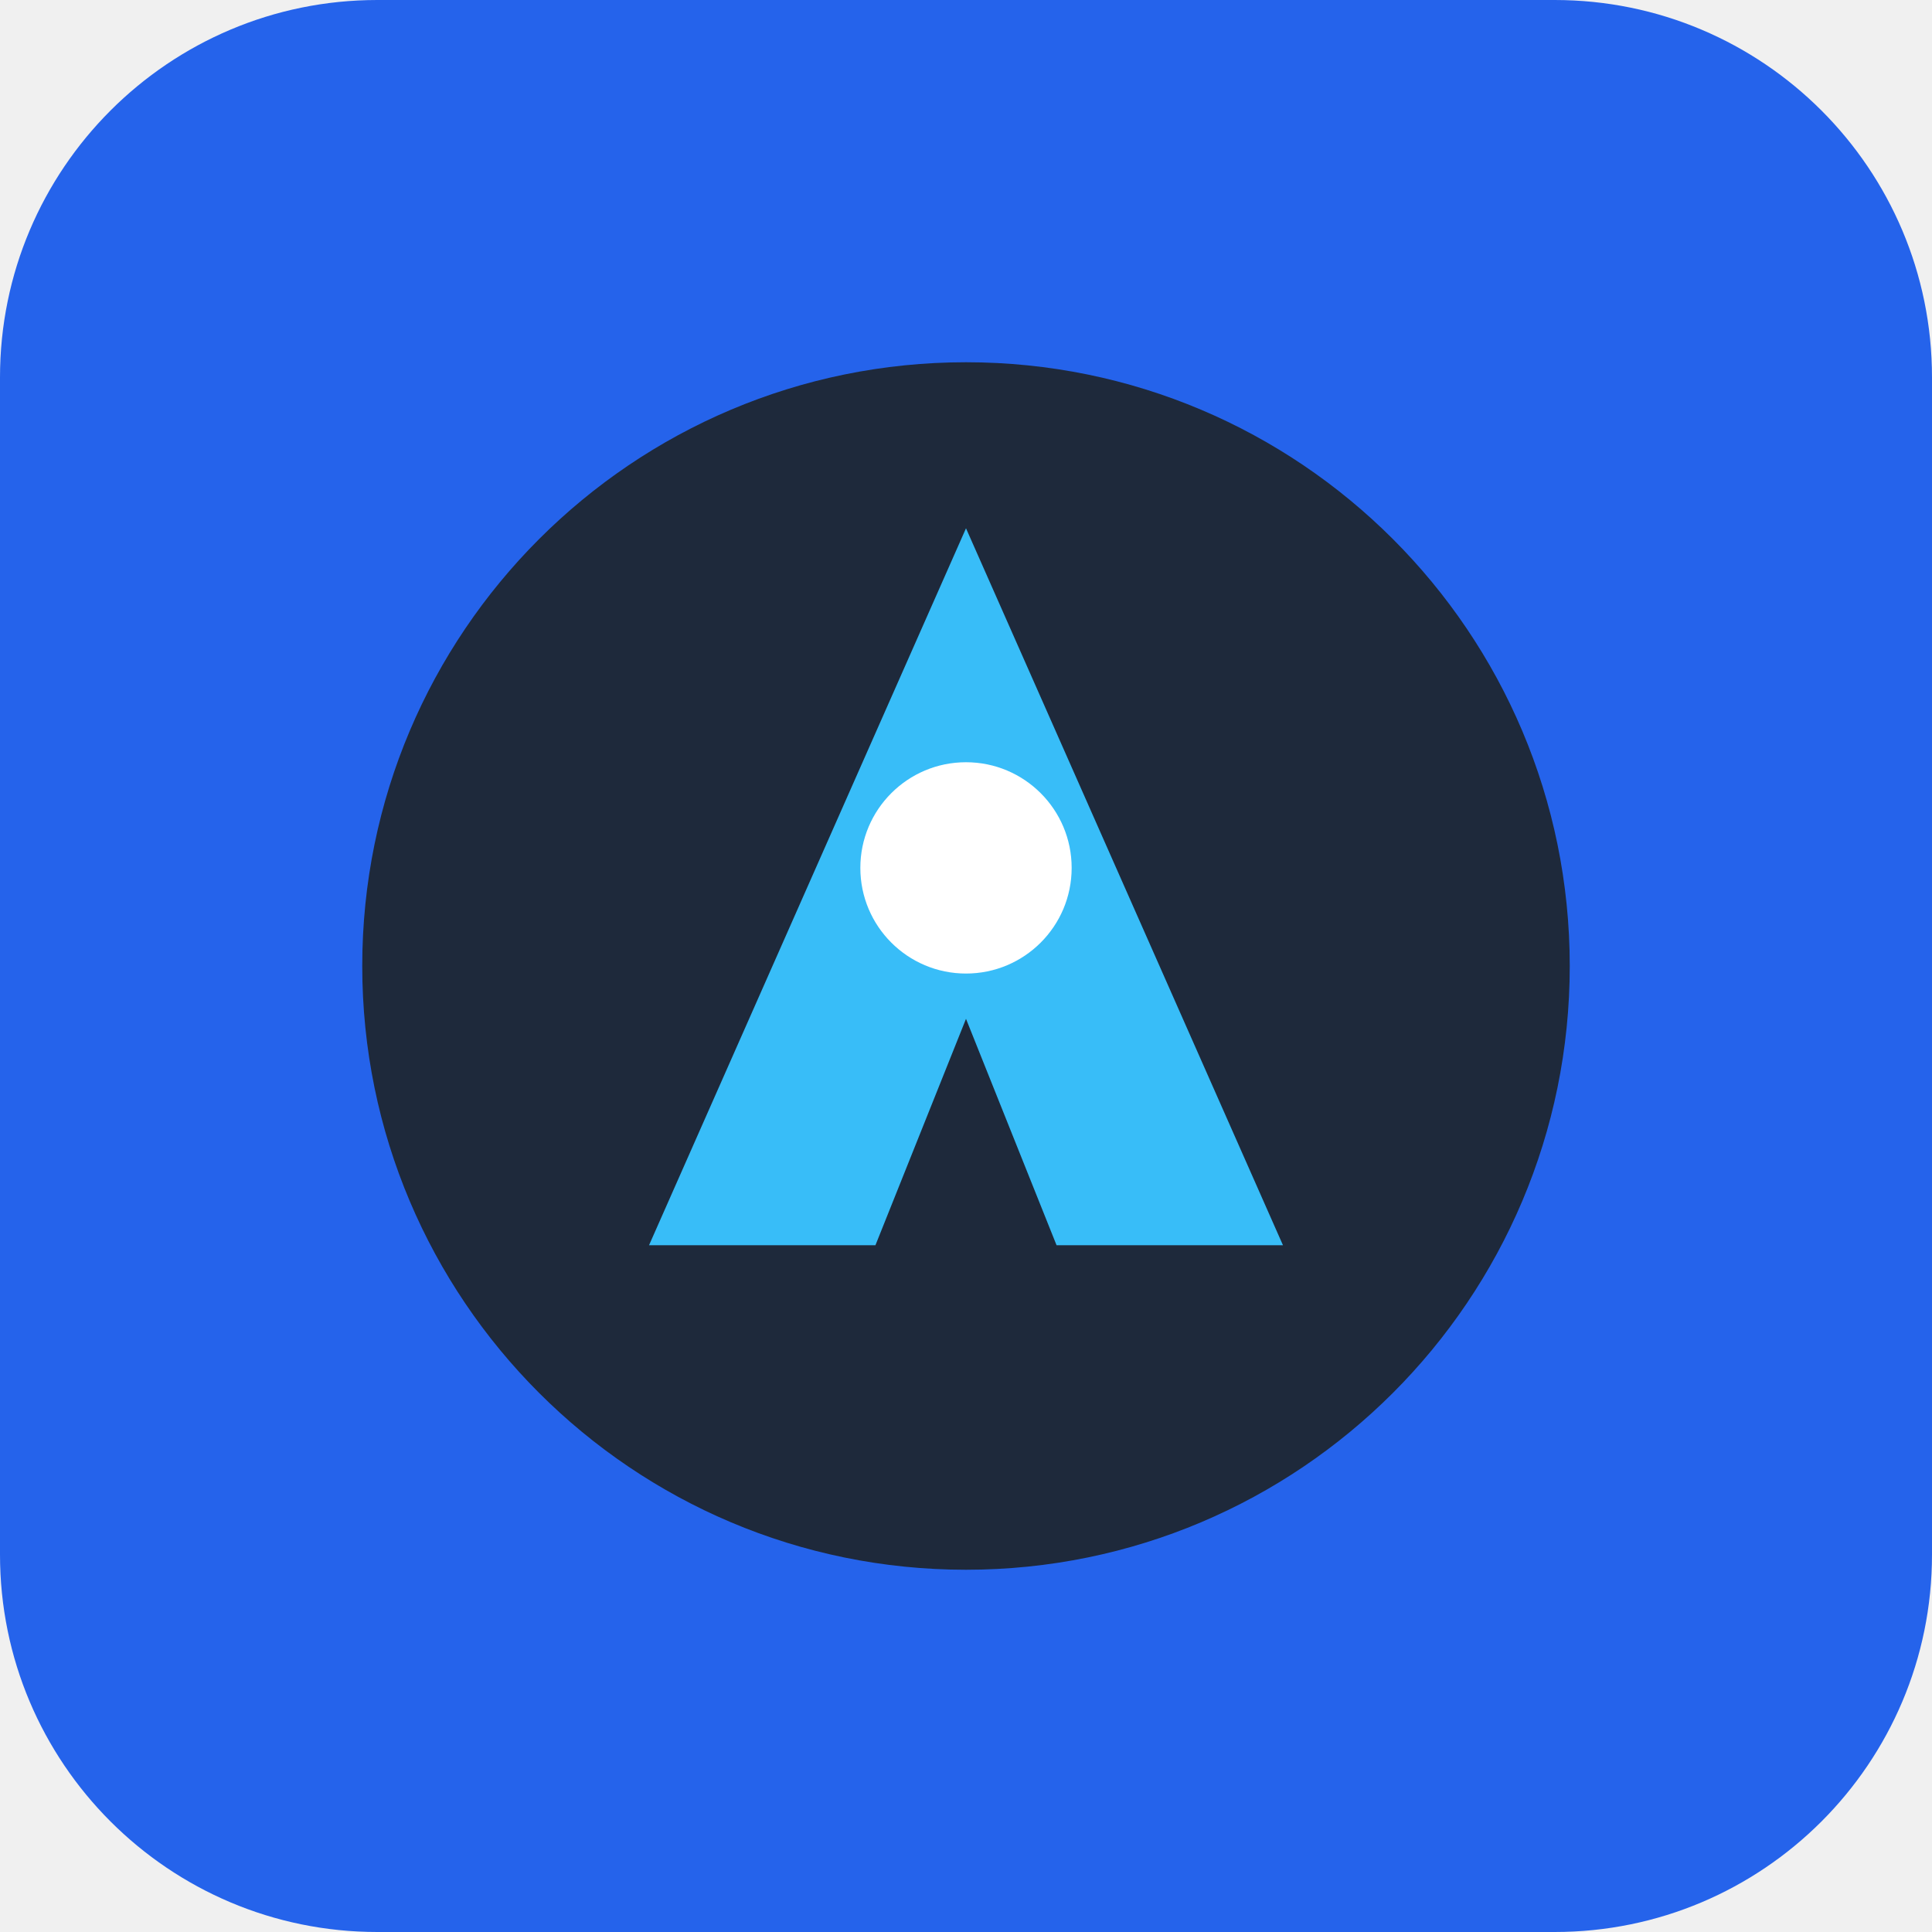
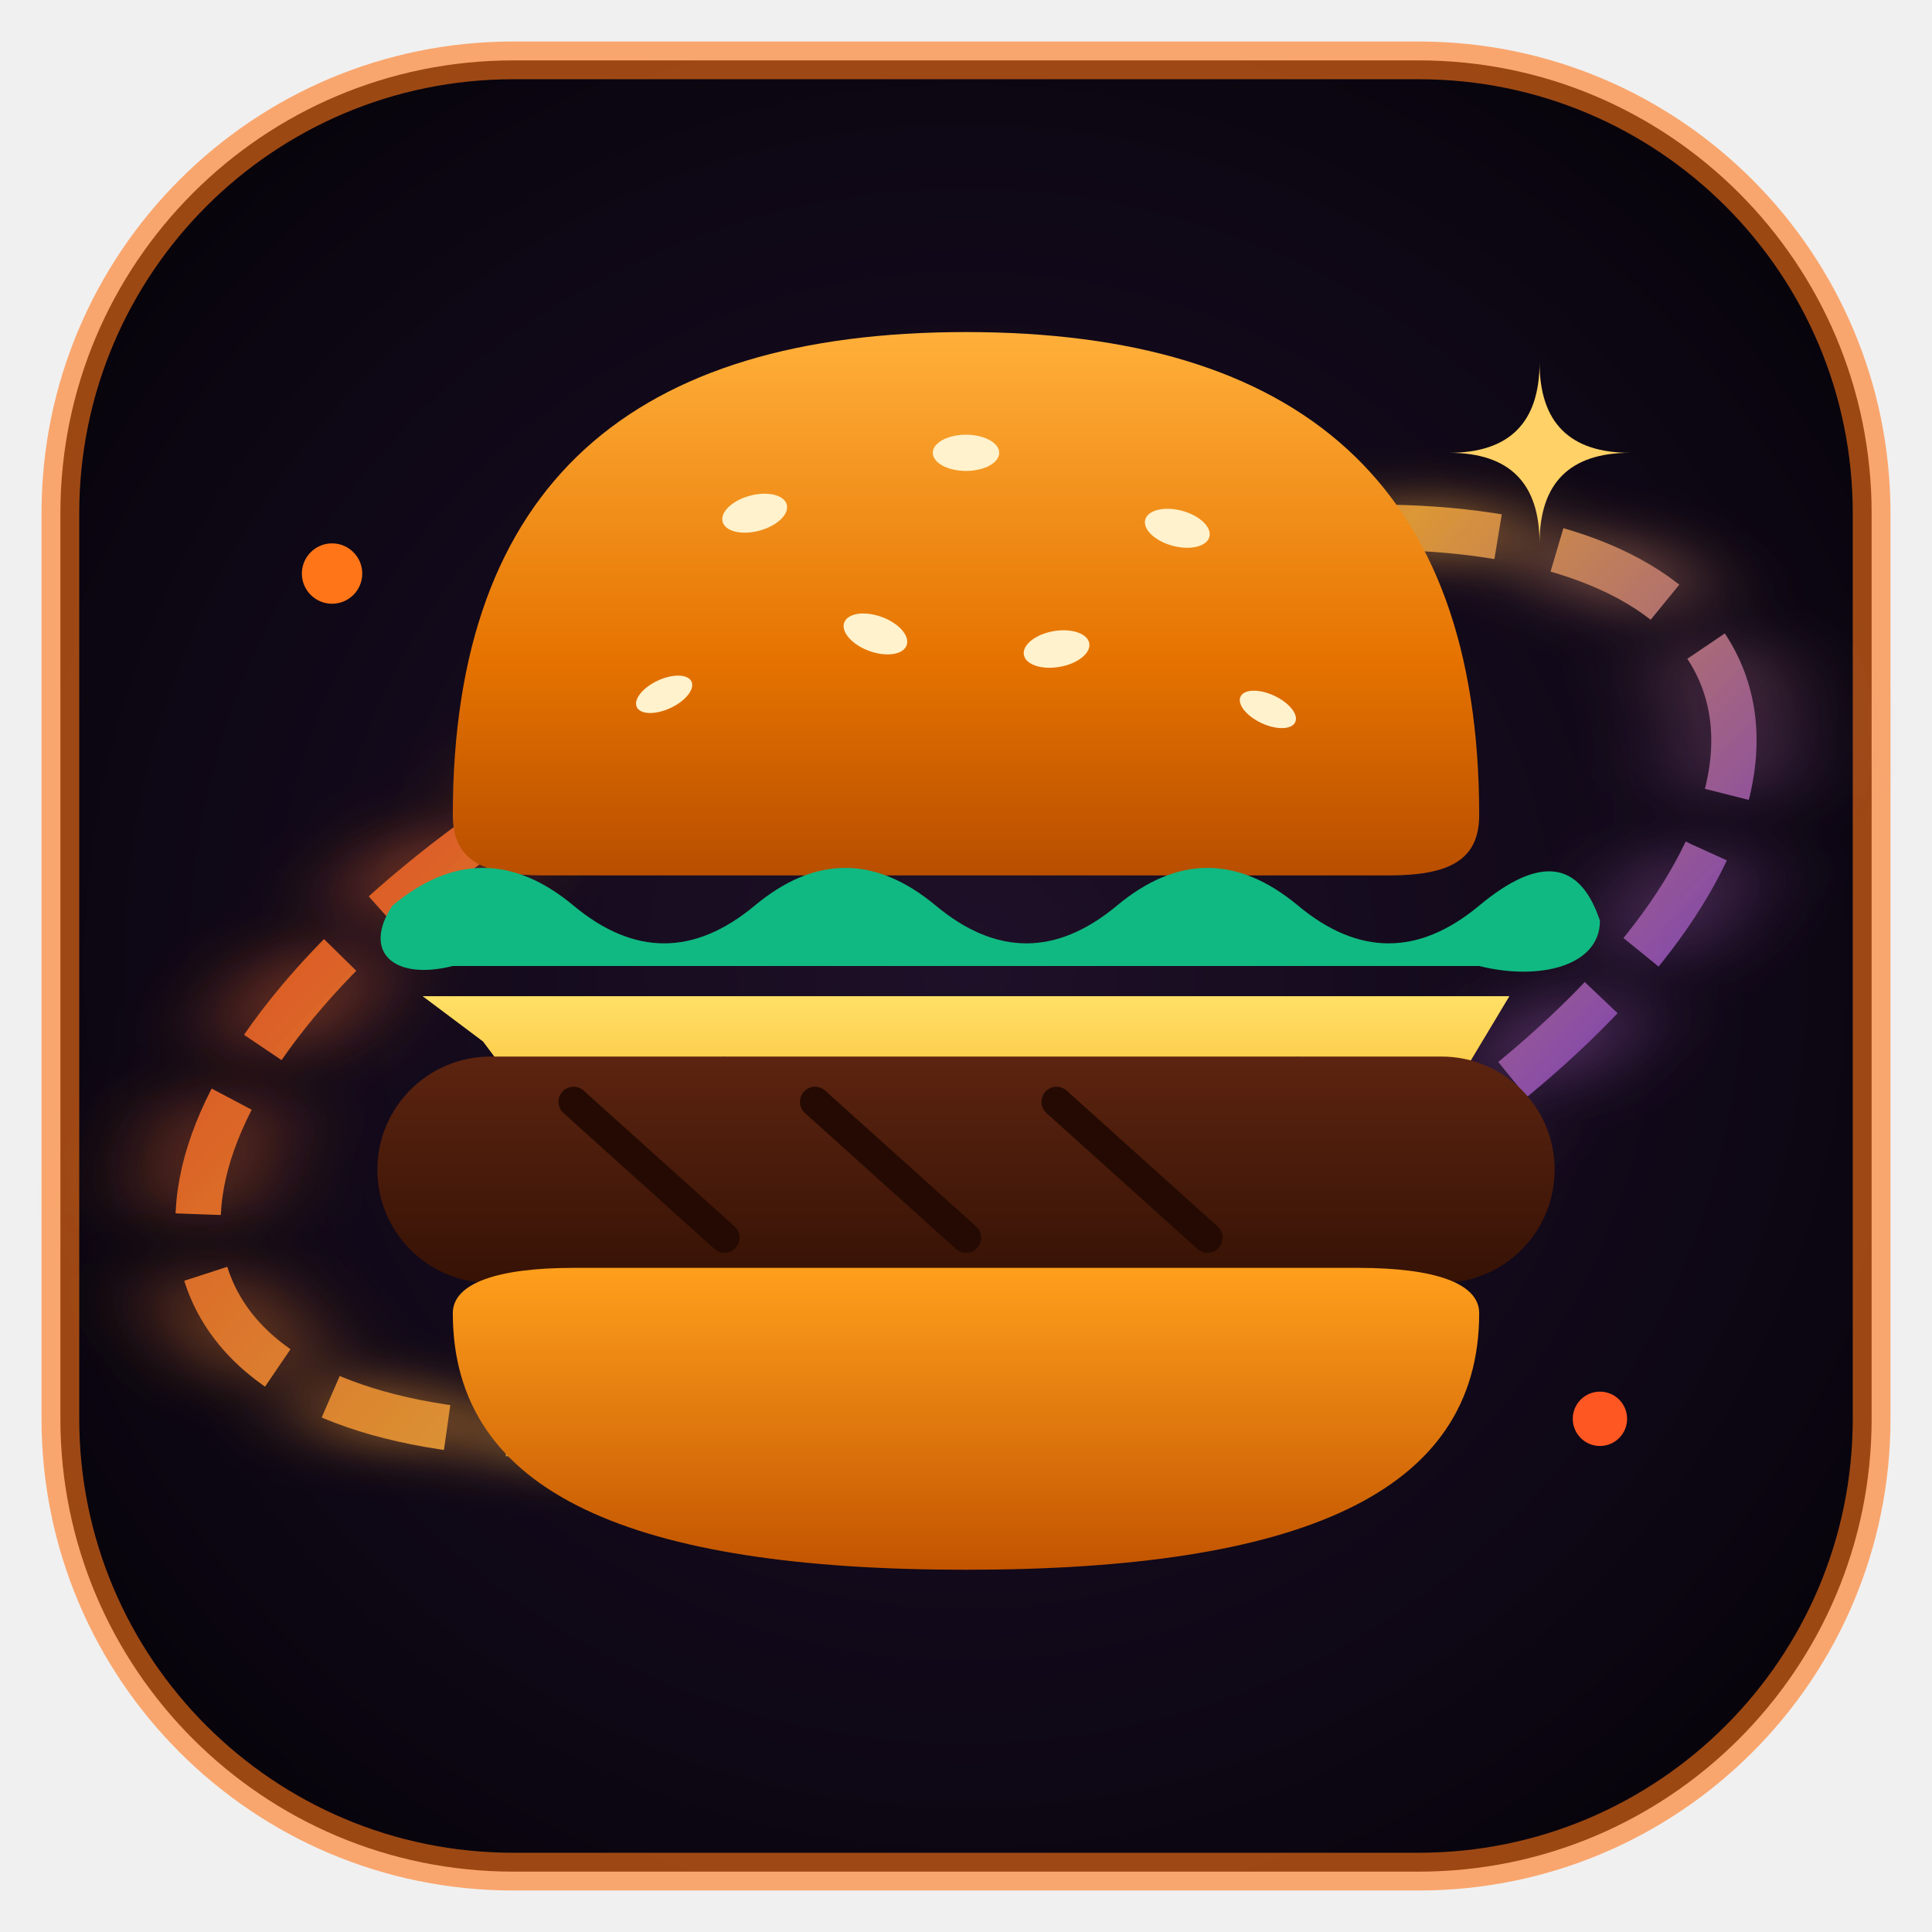
- <svg xmlns="http://www.w3.org/2000/svg" viewBox="0 0 512 512">
-   <rect width="512" height="512" rx="100" fill="#2563eb" />
-   <circle cx="256" cy="256" r="160" fill="#1e293b" />
-   <path d="M256 140 L340 330 L280 330 L256 270 L232 330 L172 330 Z" fill="#38bdf8" />
-   <circle cx="256" cy="230" r="28" fill="#ffffff" />
+ <svg xmlns="http://www.w3.org/2000/svg" viewBox="0 0 128 128" width="192" height="192">
+   <defs>
+     <radialGradient id="bgGrad192" cx="50%" cy="50%" r="65%">
+       <stop offset="0%" stop-color="#1E1028" />
+       <stop offset="70%" stop-color="#0E0715" />
+       <stop offset="100%" stop-color="#050308" />
+     </radialGradient>
+     <filter id="glow192" x="-20%" y="-20%" width="140%" height="140%">
+       <feGaussianBlur stdDeviation="3" result="blur" />
+       <feComposite in="SourceGraphic" in2="blur" operator="over" />
+     </filter>
+     <linearGradient id="bunTop192" x1="0%" y1="0%" x2="0%" y2="100%">
+       <stop offset="0%" stop-color="#FFB03A" />
+       <stop offset="60%" stop-color="#E67300" />
+       <stop offset="100%" stop-color="#B84E00" />
+     </linearGradient>
+     <linearGradient id="bunBottom192" x1="0%" y1="0%" x2="0%" y2="100%">
+       <stop offset="0%" stop-color="#FF9F1C" />
+       <stop offset="100%" stop-color="#C25400" />
+     </linearGradient>
+     <linearGradient id="pattyGrad192" x1="0%" y1="0%" x2="0%" y2="100%">
+       <stop offset="0%" stop-color="#5C2410" />
+       <stop offset="100%" stop-color="#361205" />
+     </linearGradient>
+     <linearGradient id="cheeseGrad192" x1="0%" y1="0%" x2="0%" y2="100%">
+       <stop offset="0%" stop-color="#FFE066" />
+       <stop offset="100%" stop-color="#F59E0B" />
+     </linearGradient>
+     <linearGradient id="orbitGrad192" x1="0%" y1="0%" x2="100%" y2="100%">
+       <stop offset="0%" stop-color="#FF5722" />
+       <stop offset="50%" stop-color="#FFB03A" />
+       <stop offset="100%" stop-color="#7C3AED" />
+     </linearGradient>
+   </defs>
+   <rect x="4" y="4" width="120" height="120" rx="30" fill="url(#bgGrad192)" stroke="#FF7518" stroke-width="2.5" stroke-opacity="0.6" />
+   <ellipse cx="64" cy="65" rx="54" ry="24" fill="none" stroke="url(#orbitGrad192)" stroke-width="3" stroke-dasharray="8 4" transform="rotate(-22 64 65)" opacity="0.85" filter="url(#glow192)" />
+   <path d="M102 24 Q102 30 108 30 Q102 30 102 36 Q102 30 96 30 Q102 30 102 24 Z" fill="#FFD166" />
+   <circle cx="22" cy="38" r="2" fill="#FF7518" />
+   <circle cx="106" cy="94" r="1.8" fill="#FF5722" />
+   <path d="M30 54 C30 32, 42 22, 64 22 C86 22, 98 32, 98 54 C98 57, 96 58, 92 58 L36 58 C32 58, 30 57, 30 54 Z" fill="url(#bunTop192)" />
+   <ellipse cx="50" cy="34" rx="2.2" ry="1.2" fill="#FFF2CC" transform="rotate(-15 50 34)" />
+   <ellipse cx="64" cy="30" rx="2.2" ry="1.2" fill="#FFF2CC" />
+   <ellipse cx="78" cy="35" rx="2.2" ry="1.2" fill="#FFF2CC" transform="rotate(15 78 35)" />
+   <ellipse cx="58" cy="42" rx="2.2" ry="1.2" fill="#FFF2CC" transform="rotate(20 58 42)" />
+   <ellipse cx="70" cy="43" rx="2.2" ry="1.2" fill="#FFF2CC" transform="rotate(-10 70 43)" />
+   <ellipse cx="44" cy="46" rx="2" ry="1" fill="#FFF2CC" transform="rotate(-25 44 46)" />
+   <ellipse cx="84" cy="47" rx="2" ry="1" fill="#FFF2CC" transform="rotate(25 84 47)" />
+   <path d="M26 60 Q32 55, 38 60 Q44 65, 50 60 Q56 55, 62 60 Q68 65, 74 60 Q80 55, 86 60 Q92 65, 98 60 Q104 55, 106 61 C106 64, 102 65, 98 64 L30 64 C26 65, 24 63, 26 60 Z" fill="#10B981" />
+   <path d="M28 66 L100 66 L94 76 L86 70 L76 79 L68 71 L56 82 L48 70 L38 77 L32 69 Z" fill="url(#cheeseGrad192)" />
+   <rect x="25" y="70" width="78" height="15" rx="7.5" fill="url(#pattyGrad192)" />
+   <line x1="38" y1="73" x2="48" y2="82" stroke="#240A02" stroke-width="2" stroke-linecap="round" />
+   <line x1="54" y1="73" x2="64" y2="82" stroke="#240A02" stroke-width="2" stroke-linecap="round" />
+   <line x1="70" y1="73" x2="80" y2="82" stroke="#240A02" stroke-width="2" stroke-linecap="round" />
+   <path d="M30 87 C30 85, 33 84, 38 84 L90 84 C95 84, 98 85, 98 87 C98 99, 86 104, 64 104 C42 104, 30 99, 30 87 Z" fill="url(#bunBottom192)" />
</svg>
